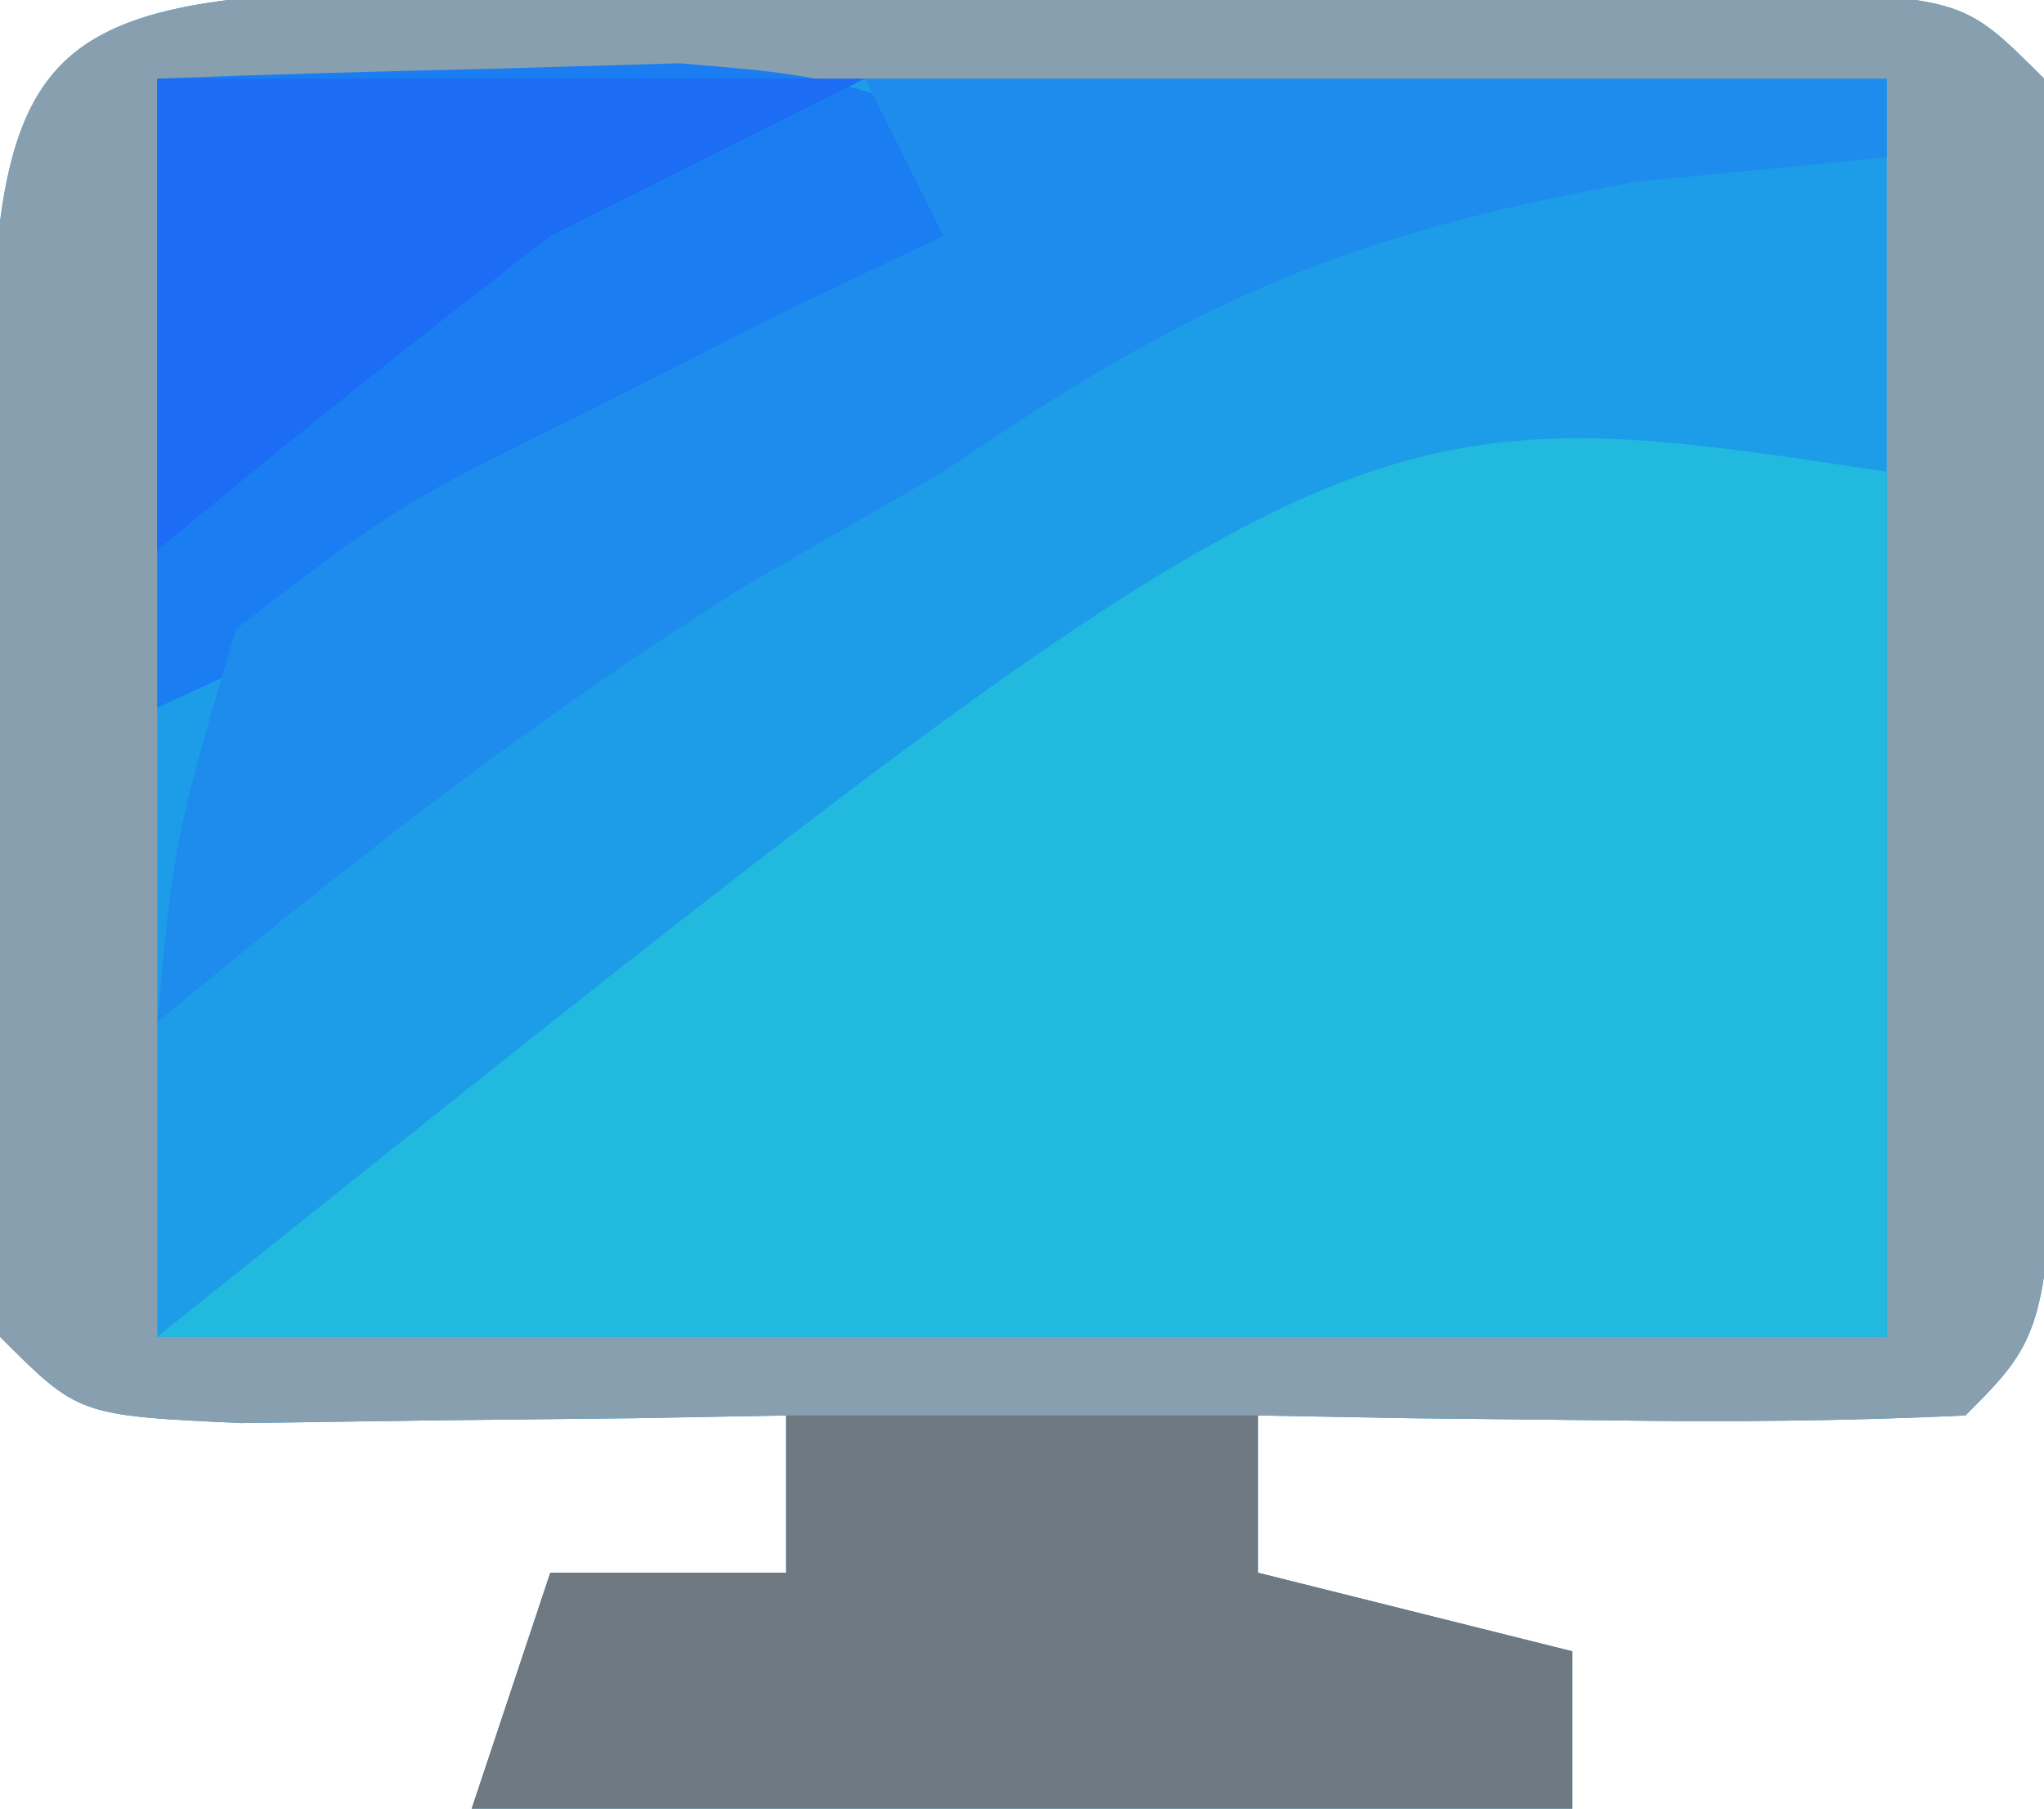
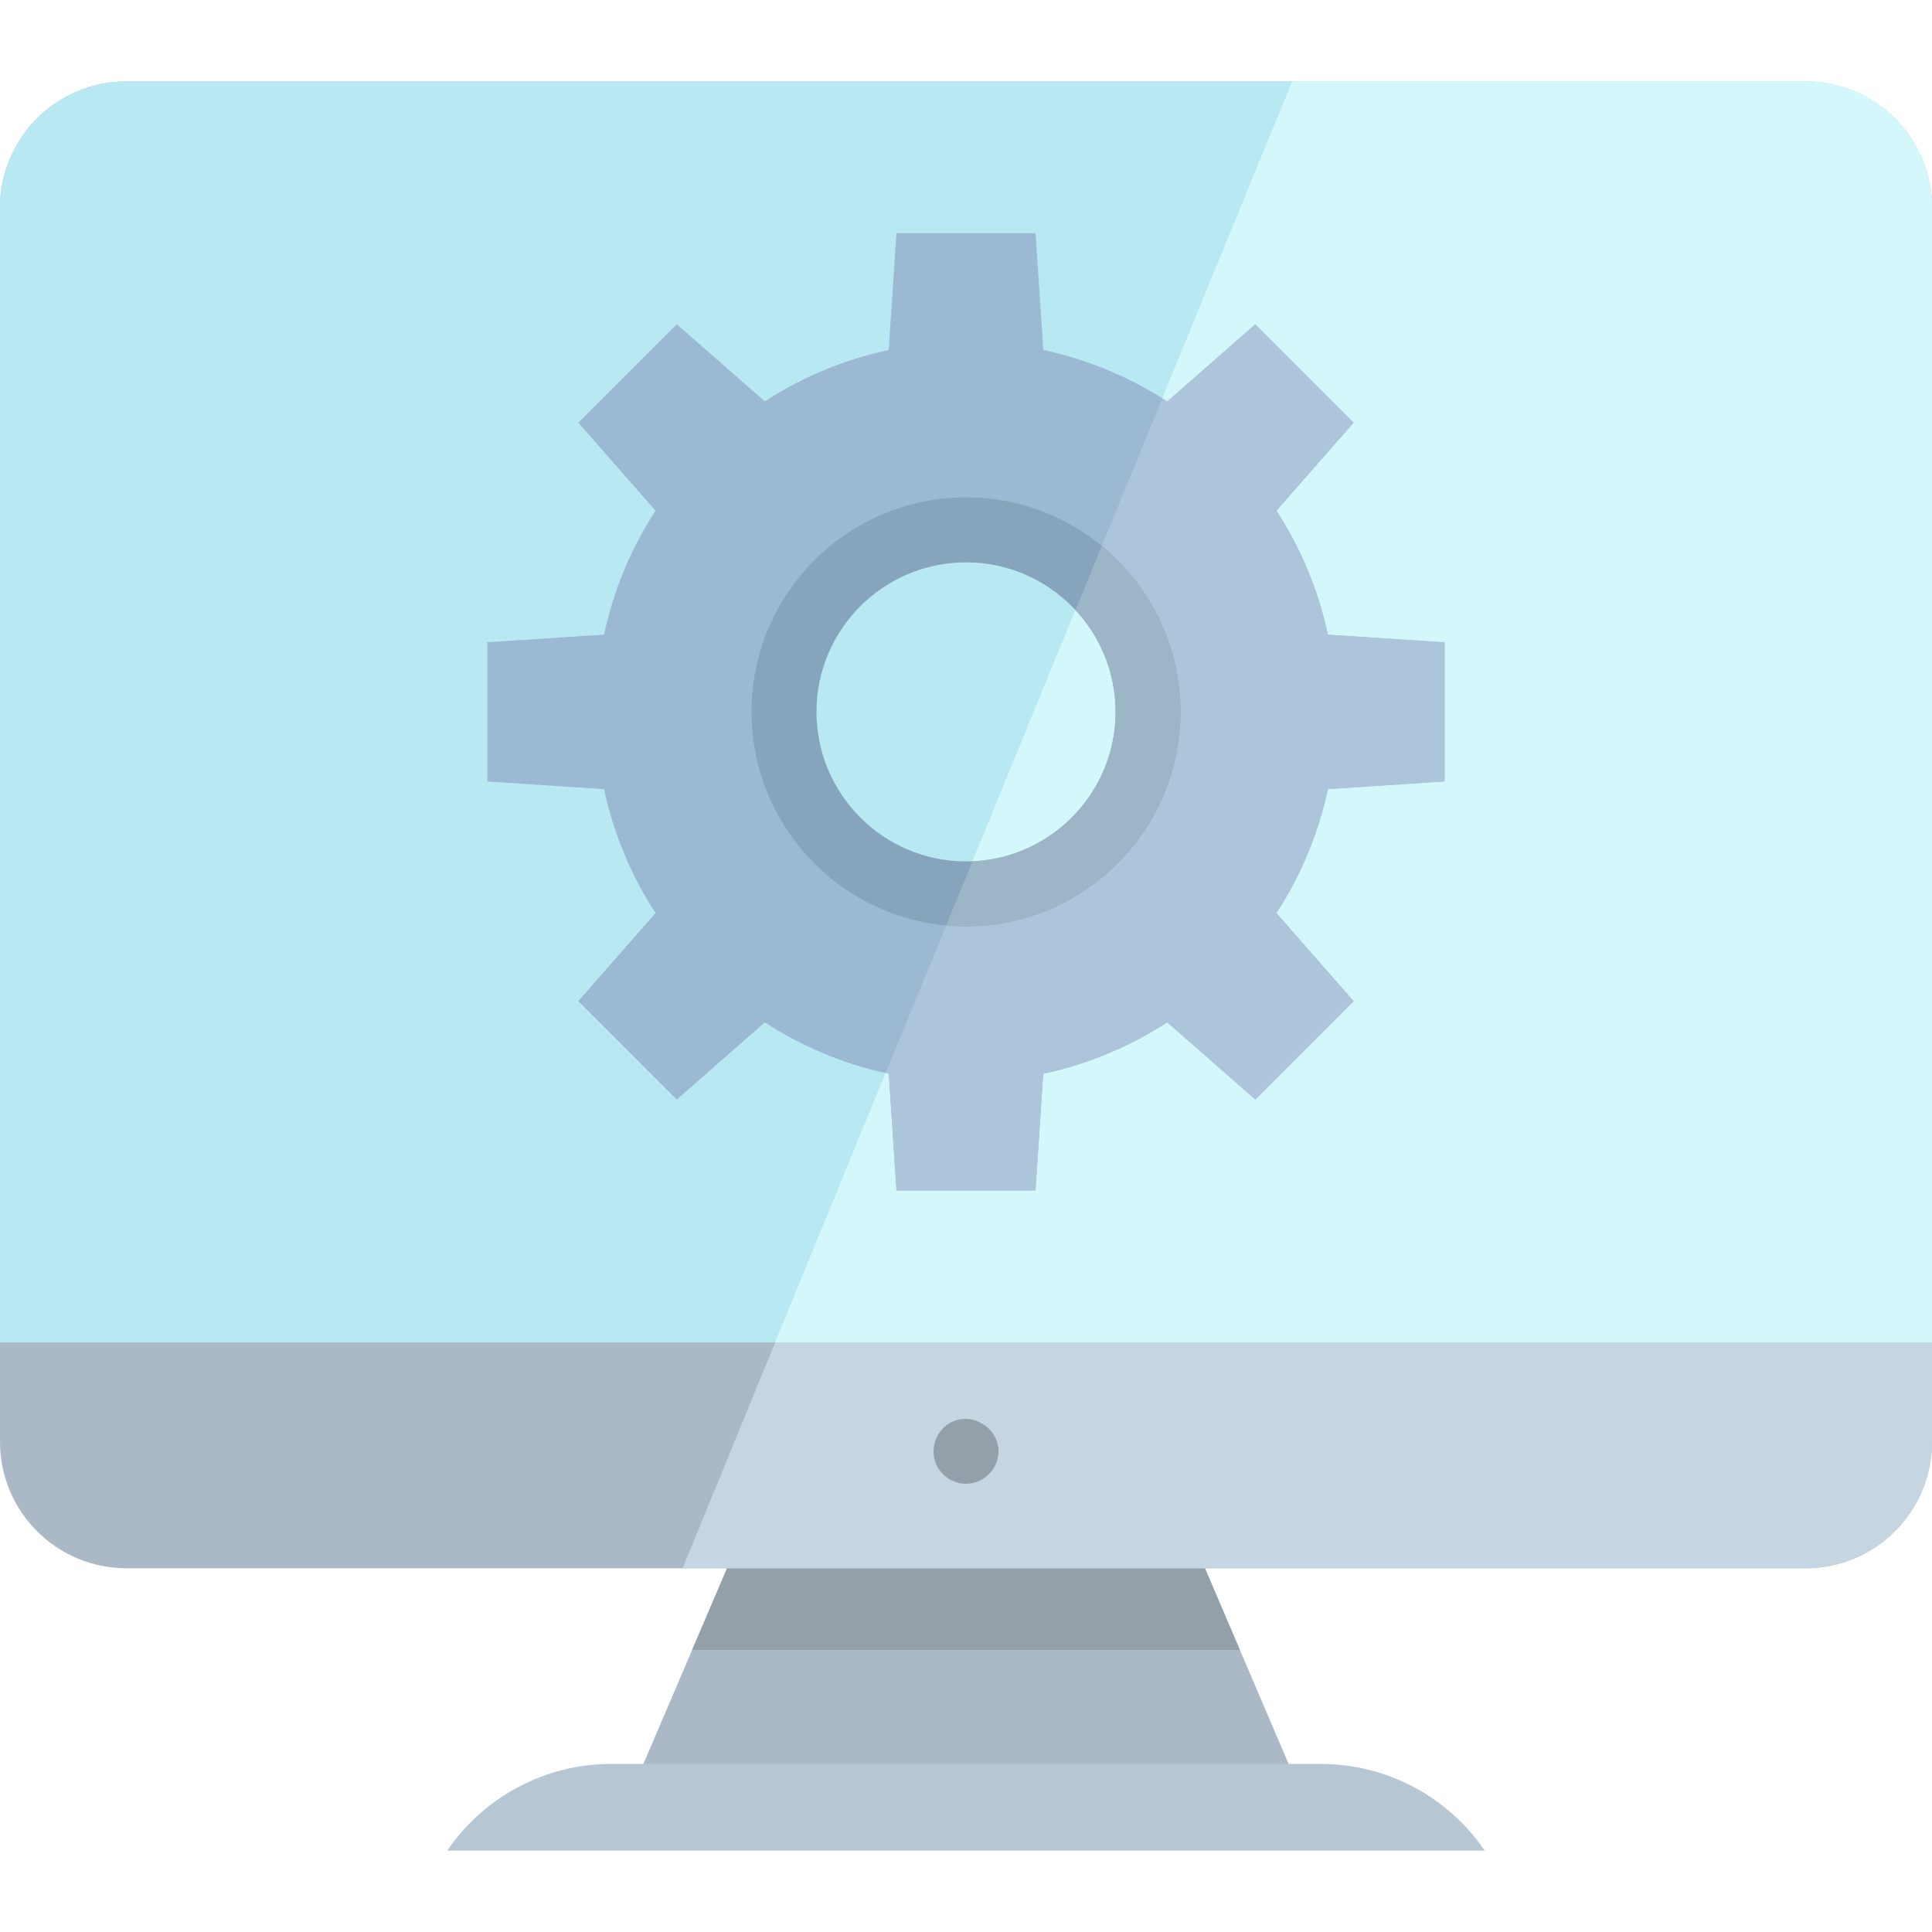
- <svg xmlns="http://www.w3.org/2000/svg" version="1.1" width="26" height="23">
-   <path d="M0 0 C1.075 -0.001 2.15 -0.003 3.258 -0.004 C4.39 -0 5.521 0.004 6.688 0.008 C7.819 0.004 8.951 0 10.117 -0.004 C11.192 -0.003 12.267 -0.001 13.375 0 C14.866 0.002 14.866 0.002 16.387 0.003 C18.688 0.133 18.688 0.133 19.688 1.133 C19.787 3.81 19.826 6.456 19.812 9.133 C19.818 10.258 19.818 10.258 19.824 11.406 C19.814 17.006 19.814 17.006 18.688 18.133 C17.168 18.205 15.646 18.217 14.125 18.195 C13.299 18.186 12.472 18.177 11.621 18.168 C10.664 18.151 10.664 18.151 9.688 18.133 C9.688 18.793 9.688 19.453 9.688 20.133 C11.008 20.463 12.328 20.793 13.688 21.133 C13.688 21.793 13.688 22.453 13.688 23.133 C9.068 23.133 4.447 23.133 -0.312 23.133 C0.018 22.143 0.347 21.153 0.688 20.133 C1.677 20.133 2.667 20.133 3.688 20.133 C3.688 19.473 3.688 18.813 3.688 18.133 C3.049 18.144 2.411 18.156 1.754 18.168 C0.514 18.182 0.514 18.182 -0.75 18.195 C-1.986 18.213 -1.986 18.213 -3.246 18.23 C-5.312 18.133 -5.312 18.133 -6.312 17.133 C-6.412 14.455 -6.451 11.81 -6.438 9.133 C-6.441 8.383 -6.445 7.632 -6.449 6.859 C-6.438 0.432 -6.336 0.007 0 0 Z " fill="#1D9DE8" transform="translate(6.3125,-0.1328125)" />
-   <path d="M0 0 C1.075 -0.001 2.15 -0.003 3.258 -0.004 C4.39 -0 5.521 0.004 6.688 0.008 C7.819 0.004 8.951 0 10.117 -0.004 C11.192 -0.003 12.267 -0.001 13.375 0 C14.866 0.002 14.866 0.002 16.387 0.003 C18.688 0.133 18.688 0.133 19.688 1.133 C19.787 3.81 19.826 6.456 19.812 9.133 C19.818 10.258 19.818 10.258 19.824 11.406 C19.814 17.006 19.814 17.006 18.688 18.133 C17.168 18.205 15.646 18.217 14.125 18.195 C13.299 18.186 12.472 18.177 11.621 18.168 C10.664 18.151 10.664 18.151 9.688 18.133 C9.688 18.793 9.688 19.453 9.688 20.133 C11.008 20.463 12.328 20.793 13.688 21.133 C13.688 21.793 13.688 22.453 13.688 23.133 C9.068 23.133 4.447 23.133 -0.312 23.133 C0.018 22.143 0.347 21.153 0.688 20.133 C1.677 20.133 2.667 20.133 3.688 20.133 C3.688 19.473 3.688 18.813 3.688 18.133 C3.049 18.144 2.411 18.156 1.754 18.168 C0.514 18.182 0.514 18.182 -0.75 18.195 C-1.986 18.213 -1.986 18.213 -3.246 18.23 C-5.312 18.133 -5.312 18.133 -6.312 17.133 C-6.412 14.455 -6.451 11.81 -6.438 9.133 C-6.441 8.383 -6.445 7.632 -6.449 6.859 C-6.438 0.432 -6.336 0.007 0 0 Z M-4.312 1.133 C-4.312 6.413 -4.312 11.693 -4.312 17.133 C2.947 17.133 10.207 17.133 17.688 17.133 C17.688 11.853 17.688 6.573 17.688 1.133 C10.428 1.133 3.167 1.133 -4.312 1.133 Z " fill="#889FB0" transform="translate(6.3125,-0.1328125)" />
-   <path d="M0 0 C0 3.63 0 7.26 0 11 C-7.26 11 -14.52 11 -22 11 C-6.932 -1.055 -6.932 -1.055 0 0 Z " fill="#21BADE" transform="translate(24,6)" />
-   <path d="M0 0 C1.416 -0.054 2.833 -0.093 4.25 -0.125 C5.039 -0.148 5.828 -0.171 6.641 -0.195 C9 0 9 0 13 2 C6.565 4.97 6.565 4.97 0 8 C0 5.36 0 2.72 0 0 Z " fill="#1A7DF2" transform="translate(2,1)" />
-   <path d="M0 0 C1.98 0 3.96 0 6 0 C6 0.66 6 1.32 6 2 C7.32 2.33 8.64 2.66 10 3 C10 3.66 10 4.32 10 5 C5.38 5 0.76 5 -4 5 C-3.67 4.01 -3.34 3.02 -3 2 C-2.01 2 -1.02 2 0 2 C0 1.34 0 0.68 0 0 Z " fill="#6F7982" transform="translate(10,18)" />
-   <path d="M0 0 C4.29 0 8.58 0 13 0 C13 0.33 13 0.66 13 1 C11.948 1.103 10.896 1.206 9.812 1.312 C6.032 1.994 4.12 2.865 1 5 C0.175 5.474 -0.65 5.949 -1.5 6.438 C-4.176 8.11 -6.572 9.988 -9 12 C-8.785 9.676 -8.785 9.676 -8 7 C-5.934 5.418 -5.934 5.418 -3.438 4.188 C-2.611 3.769 -1.785 3.35 -0.934 2.918 C0.024 2.464 0.024 2.464 1 2 C0.67 1.34 0.34 0.68 0 0 Z " fill="#1E8CEC" transform="translate(11,1)" />
-   <path d="M0 0 C2.97 0 5.94 0 9 0 C7.02 0.99 7.02 0.99 5 2 C3.311 3.305 1.64 4.634 0 6 C0 4.02 0 2.04 0 0 Z " fill="#1D6CF5" transform="translate(2,1)" />
+ <svg xmlns="http://www.w3.org/2000/svg" height="800px" width="800px" version="1.1" id="Layer_1" viewBox="0 0 512 512" xml:space="preserve">
+   <polygon style="fill:#ABB9C6;" points="346.4,478.938 165.605,478.938 178.512,448.737 183.427,437.253 194.153,412.162   317.852,412.162 328.578,437.253 333.492,448.737 " />
+   <polygon style="fill:#93A0AA;" points="328.578,437.253 183.427,437.253 194.153,412.162 317.852,412.162 " />
+   <path style="fill:#B6C7D3;" d="M393.462,490.425H118.535l0,0c9.791-14.369,26.054-22.967,43.442-22.967h188.043  C367.408,467.458,383.67,476.056,393.462,490.425L393.462,490.425z" />
+   <path style="fill:#ABB9C6;" d="M512,55.095v326.991c0,18.511-14.997,33.52-33.509,33.52H33.509C14.997,415.606,0,400.597,0,382.086  V55.095c0-18.511,14.997-33.52,33.509-33.52h444.983C497.003,21.575,512,36.584,512,55.095z" />
+   <path style="fill:#C5D6E2;" d="M512,55.095v326.991c0,18.511-14.997,33.52-33.509,33.52H180.898l24.552-59.875L342.47,21.575  h136.021C497.003,21.575,512,36.584,512,55.095z" />
+   <path style="fill:#93A0AA;" d="M256.002,393.214c-3.448,0-6.634-2.135-7.958-5.317c-1.465-3.521-0.359-7.694,2.622-10.058  c6.24-4.949,15.53,0.968,13.723,8.703C263.488,390.388,259.968,393.214,256.002,393.214z" />
+   <path style="fill:#B8E9F2;" d="M512,55.095v300.636H0V55.095c0-18.511,14.997-33.52,33.509-33.52h444.983  C497.003,21.575,512,36.585,512,55.095" />
+   <path style="fill:#D4F7FC;" d="M512,55.095v300.636H205.45L342.47,21.575h136.021C497.003,21.575,512,36.585,512,55.095" />
+   <path style="fill:#9BB9D3;" d="M382.863,207.101v-36.885l-30.959-2.044c-2.526-11.885-7.212-22.967-13.619-32.831l20.452-23.334  l-26.079-26.09l-4.444,3.893v0.011l-18.89,16.548c-0.425-0.276-0.861-0.551-1.286-0.815c-9.554-5.994-20.188-10.381-31.556-12.804  l-2.044-30.948h-36.873l-2.044,30.948c-11.885,2.538-22.978,7.212-32.831,13.619l-23.346-20.452l-4.364,4.352l-21.727,21.738  l20.463,23.334c-6.408,9.864-11.093,20.946-13.631,32.831l-30.936,2.044v36.885l30.936,2.033  c2.539,11.897,7.223,22.978,13.631,32.831l-20.463,23.346l9.129,9.118l16.961,16.973l23.346-20.463  c9.635,6.258,20.441,10.875,32.027,13.447c0.264,0.069,0.54,0.126,0.804,0.184l1.183,17.96l0.861,12.976h36.873l2.044-30.936  c11.885-2.538,22.967-7.223,32.843-13.631l23.334,20.463l26.079-26.09l-20.452-23.346c6.408-9.853,11.093-20.934,13.619-32.831  L382.863,207.101 M256.006,236.889c-0.609,0-1.206-0.011-1.803-0.034c-25.803-0.953-46.439-22.174-46.439-48.207  c0-26.63,21.6-48.23,48.242-48.23c12.551,0,23.977,4.789,32.556,12.643c9.635,8.819,15.675,21.497,15.675,35.587  C304.236,215.289,282.647,236.889,256.006,236.889" />
+   <path style="fill:#86A5BC;" d="M256.003,245.502c-31.346,0-56.848-25.502-56.848-56.848s25.502-56.848,56.848-56.848  s56.848,25.502,56.848,56.848S287.35,245.502,256.003,245.502 M256.003,149.031c-21.848,0-39.622,17.774-39.622,39.622  s17.775,39.622,39.622,39.622c21.848,0,39.622-17.775,39.622-39.622C295.626,166.805,277.852,149.031,256.003,149.031" />
+   <path style="fill:#D4F7FC;" d="M478.491,21.575H342.47l-34.434,83.977c0.001,0,0.001,0.001,0.001,0.001  c0.425,0.264,0.861,0.54,1.286,0.815l18.89-16.548V89.81l4.444-3.893l26.079,26.09l-20.452,23.334  c6.408,9.864,11.093,20.946,13.619,32.831l30.959,2.044v36.885l-30.959,2.033c-2.526,11.897-7.212,22.978-13.619,32.831  l20.452,23.346l-26.079,26.09l-23.334-20.463c-9.876,6.408-20.957,11.093-32.843,13.631l-2.044,30.936h-36.873l-0.861-12.976  l-1.183-17.96c-0.264-0.057-0.54-0.115-0.804-0.184c-0.002-0.001-0.006-0.001-0.009-0.002l-29.256,71.349H512V55.095  C512,36.585,497.003,21.575,478.491,21.575" />
+   <path style="fill:#ADC5DA;" d="M332.658,85.918l-4.444,3.893v0.011l-18.89,16.548c-0.425-0.276-0.861-0.551-1.286-0.815  l-0.001-0.001l0,0l-16.043,39.126c12.727,10.434,20.86,26.272,20.86,43.975c0,31.346-25.502,56.848-56.848,56.848  c-1.772,0-3.524-0.082-5.255-0.241l-16.042,39.123l0,0c0.002,0.001,0.006,0.001,0.009,0.002c0.264,0.069,0.54,0.126,0.804,0.184  l1.183,17.96l0.861,12.976h36.873l2.044-30.936c11.885-2.538,22.967-7.223,32.843-13.631l23.334,20.463l26.079-26.09l-20.452-23.346  c6.408-9.853,11.093-20.934,13.619-32.831l30.959-2.033v-36.885l-30.959-2.044c-2.526-11.885-7.212-22.967-13.619-32.831  l20.452-23.334L332.658,85.918" />
+   <path style="fill:#D4F7FC;" d="M285.015,161.694l-27.287,66.546c21.051-0.905,37.899-18.315,37.899-39.586  C295.626,178.249,291.596,168.771,285.015,161.694" />
+   <path style="fill:#9CB5C7;" d="M291.993,144.679l-6.977,17.015l0,0c6.582,7.077,10.611,16.556,10.611,26.96  c0,21.271-16.846,38.681-37.899,39.586l0,0l-6.98,17.022c1.731,0.16,3.483,0.241,5.255,0.241c31.346,0,56.848-25.502,56.848-56.848  C312.851,170.95,304.718,155.112,291.993,144.679" />
</svg>
